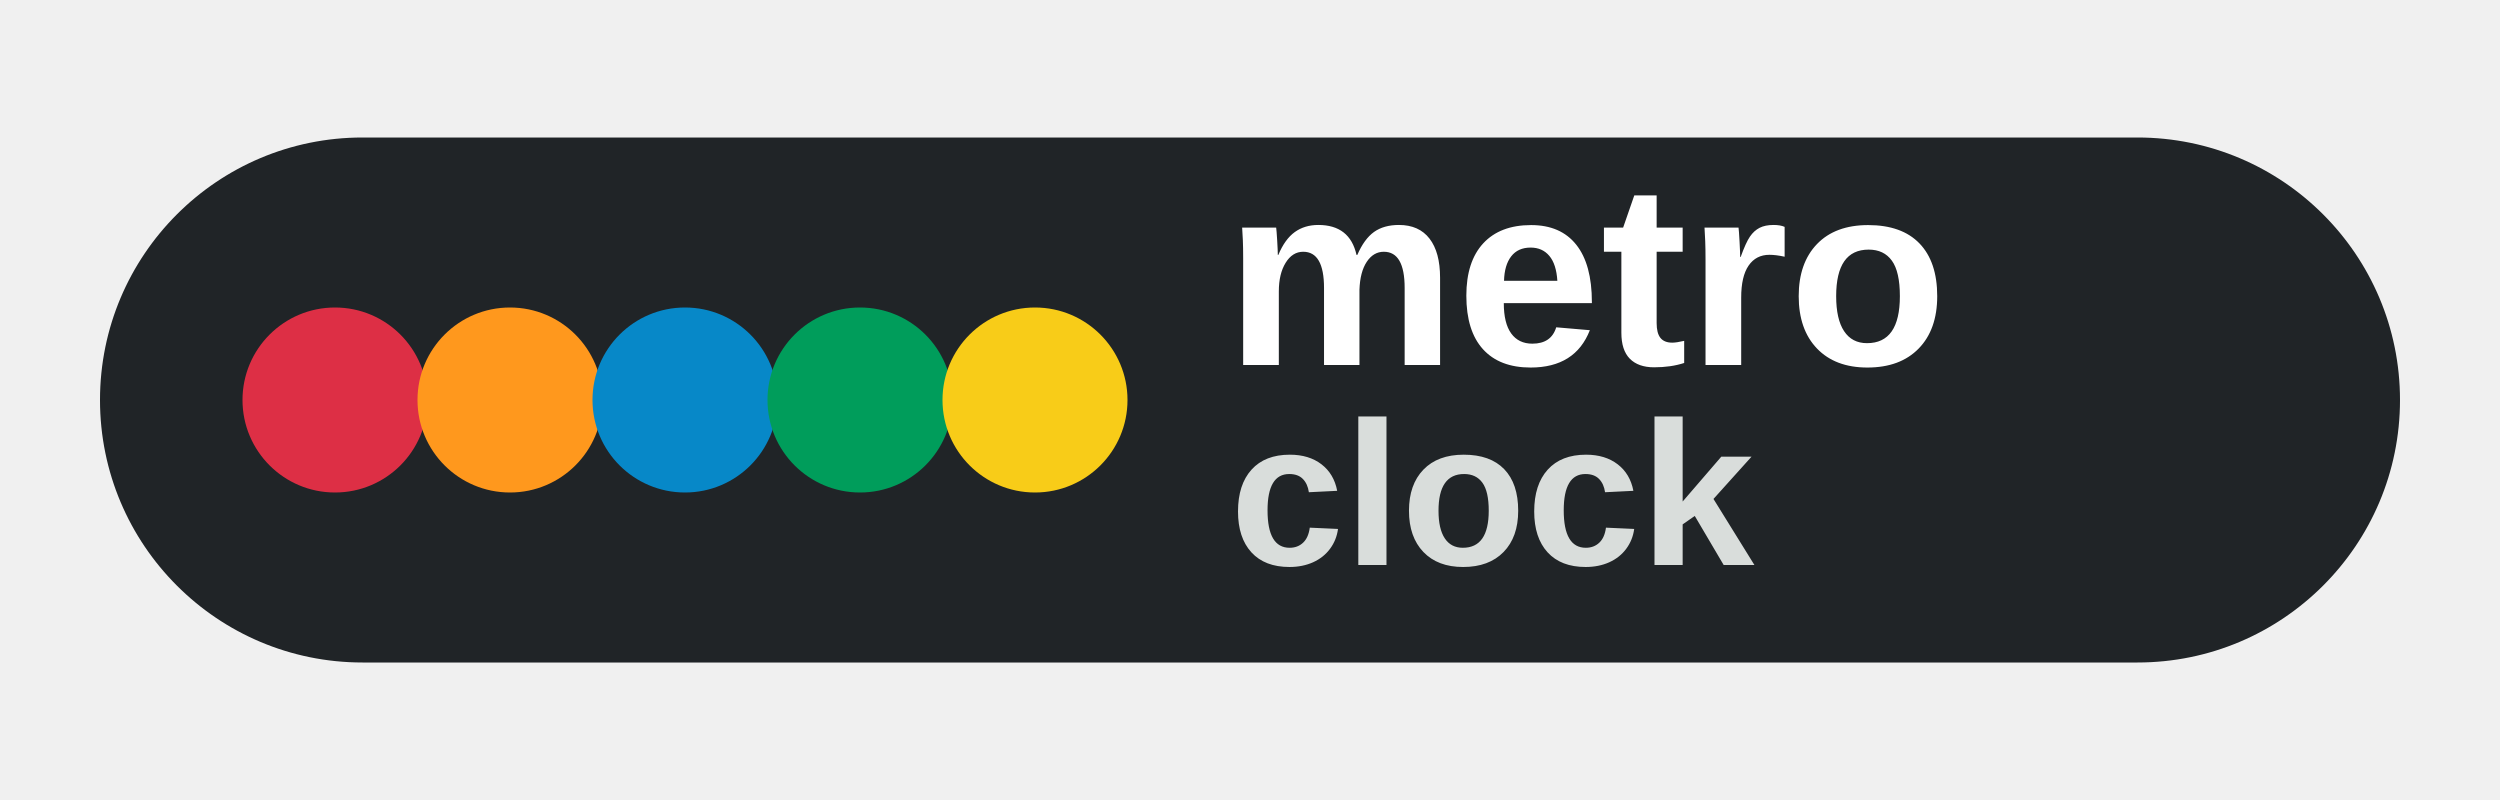
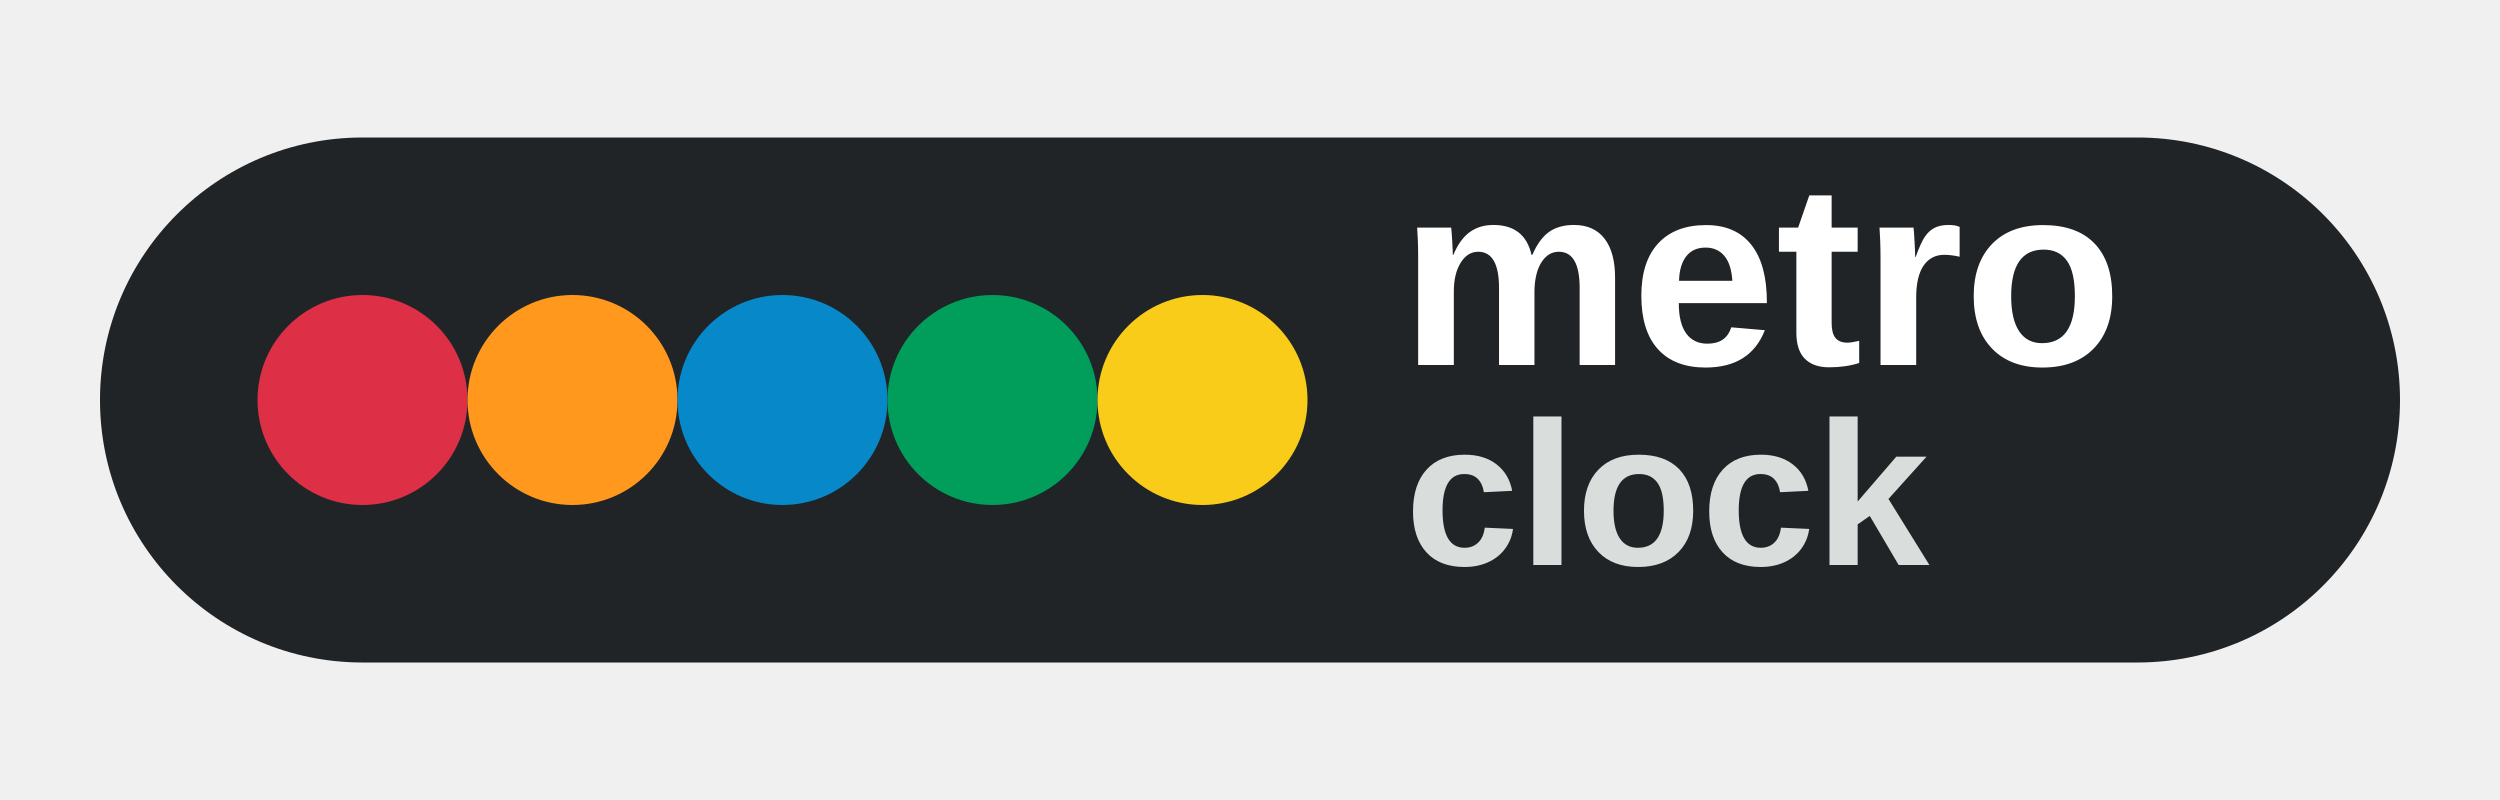
<svg xmlns="http://www.w3.org/2000/svg" width="1000" height="320" viewBox="0 0 1000 320" role="img" aria-labelledby="title">
  <rect width="1000" height="320" fill="none" />
  <rect x="40" y="55" width="920" height="210" rx="105" fill="#202427" />
-   <circle cx="134" cy="160" r="37" fill="#dd2f45" />
-   <circle cx="204" cy="160" r="37" fill="#ff981d" />
-   <circle cx="274" cy="160" r="37" fill="#0788c8" />
-   <circle cx="344" cy="160" r="37" fill="#009d5b" />
-   <circle cx="414" cy="160" r="37" fill="#f8cc18" />
-   <text x="490" y="146" fill="#fff" font-family="Arial, Helvetica, sans-serif" font-size="104" font-weight="900">metro</text>
-   <text x="492" y="226" fill="#d9dddb" font-family="Arial, Helvetica, sans-serif" font-size="82" font-weight="900">clock</text>
+   <circle cx="145" cy="160" r="42" fill="#dd2f45" />
+   <circle cx="229" cy="160" r="42" fill="#ff981d" />
+   <circle cx="313" cy="160" r="42" fill="#0788c8" />
+   <circle cx="397" cy="160" r="42" fill="#009d5b" />
+   <circle cx="481" cy="160" r="42" fill="#f8cc18" />
+   <text x="560" y="146" fill="#fff" font-family="Arial, Helvetica, sans-serif" font-size="104" font-weight="900">metro</text>
+   <text x="562" y="226" fill="#d9dddb" font-family="Arial, Helvetica, sans-serif" font-size="82" font-weight="900">clock</text>
</svg>
